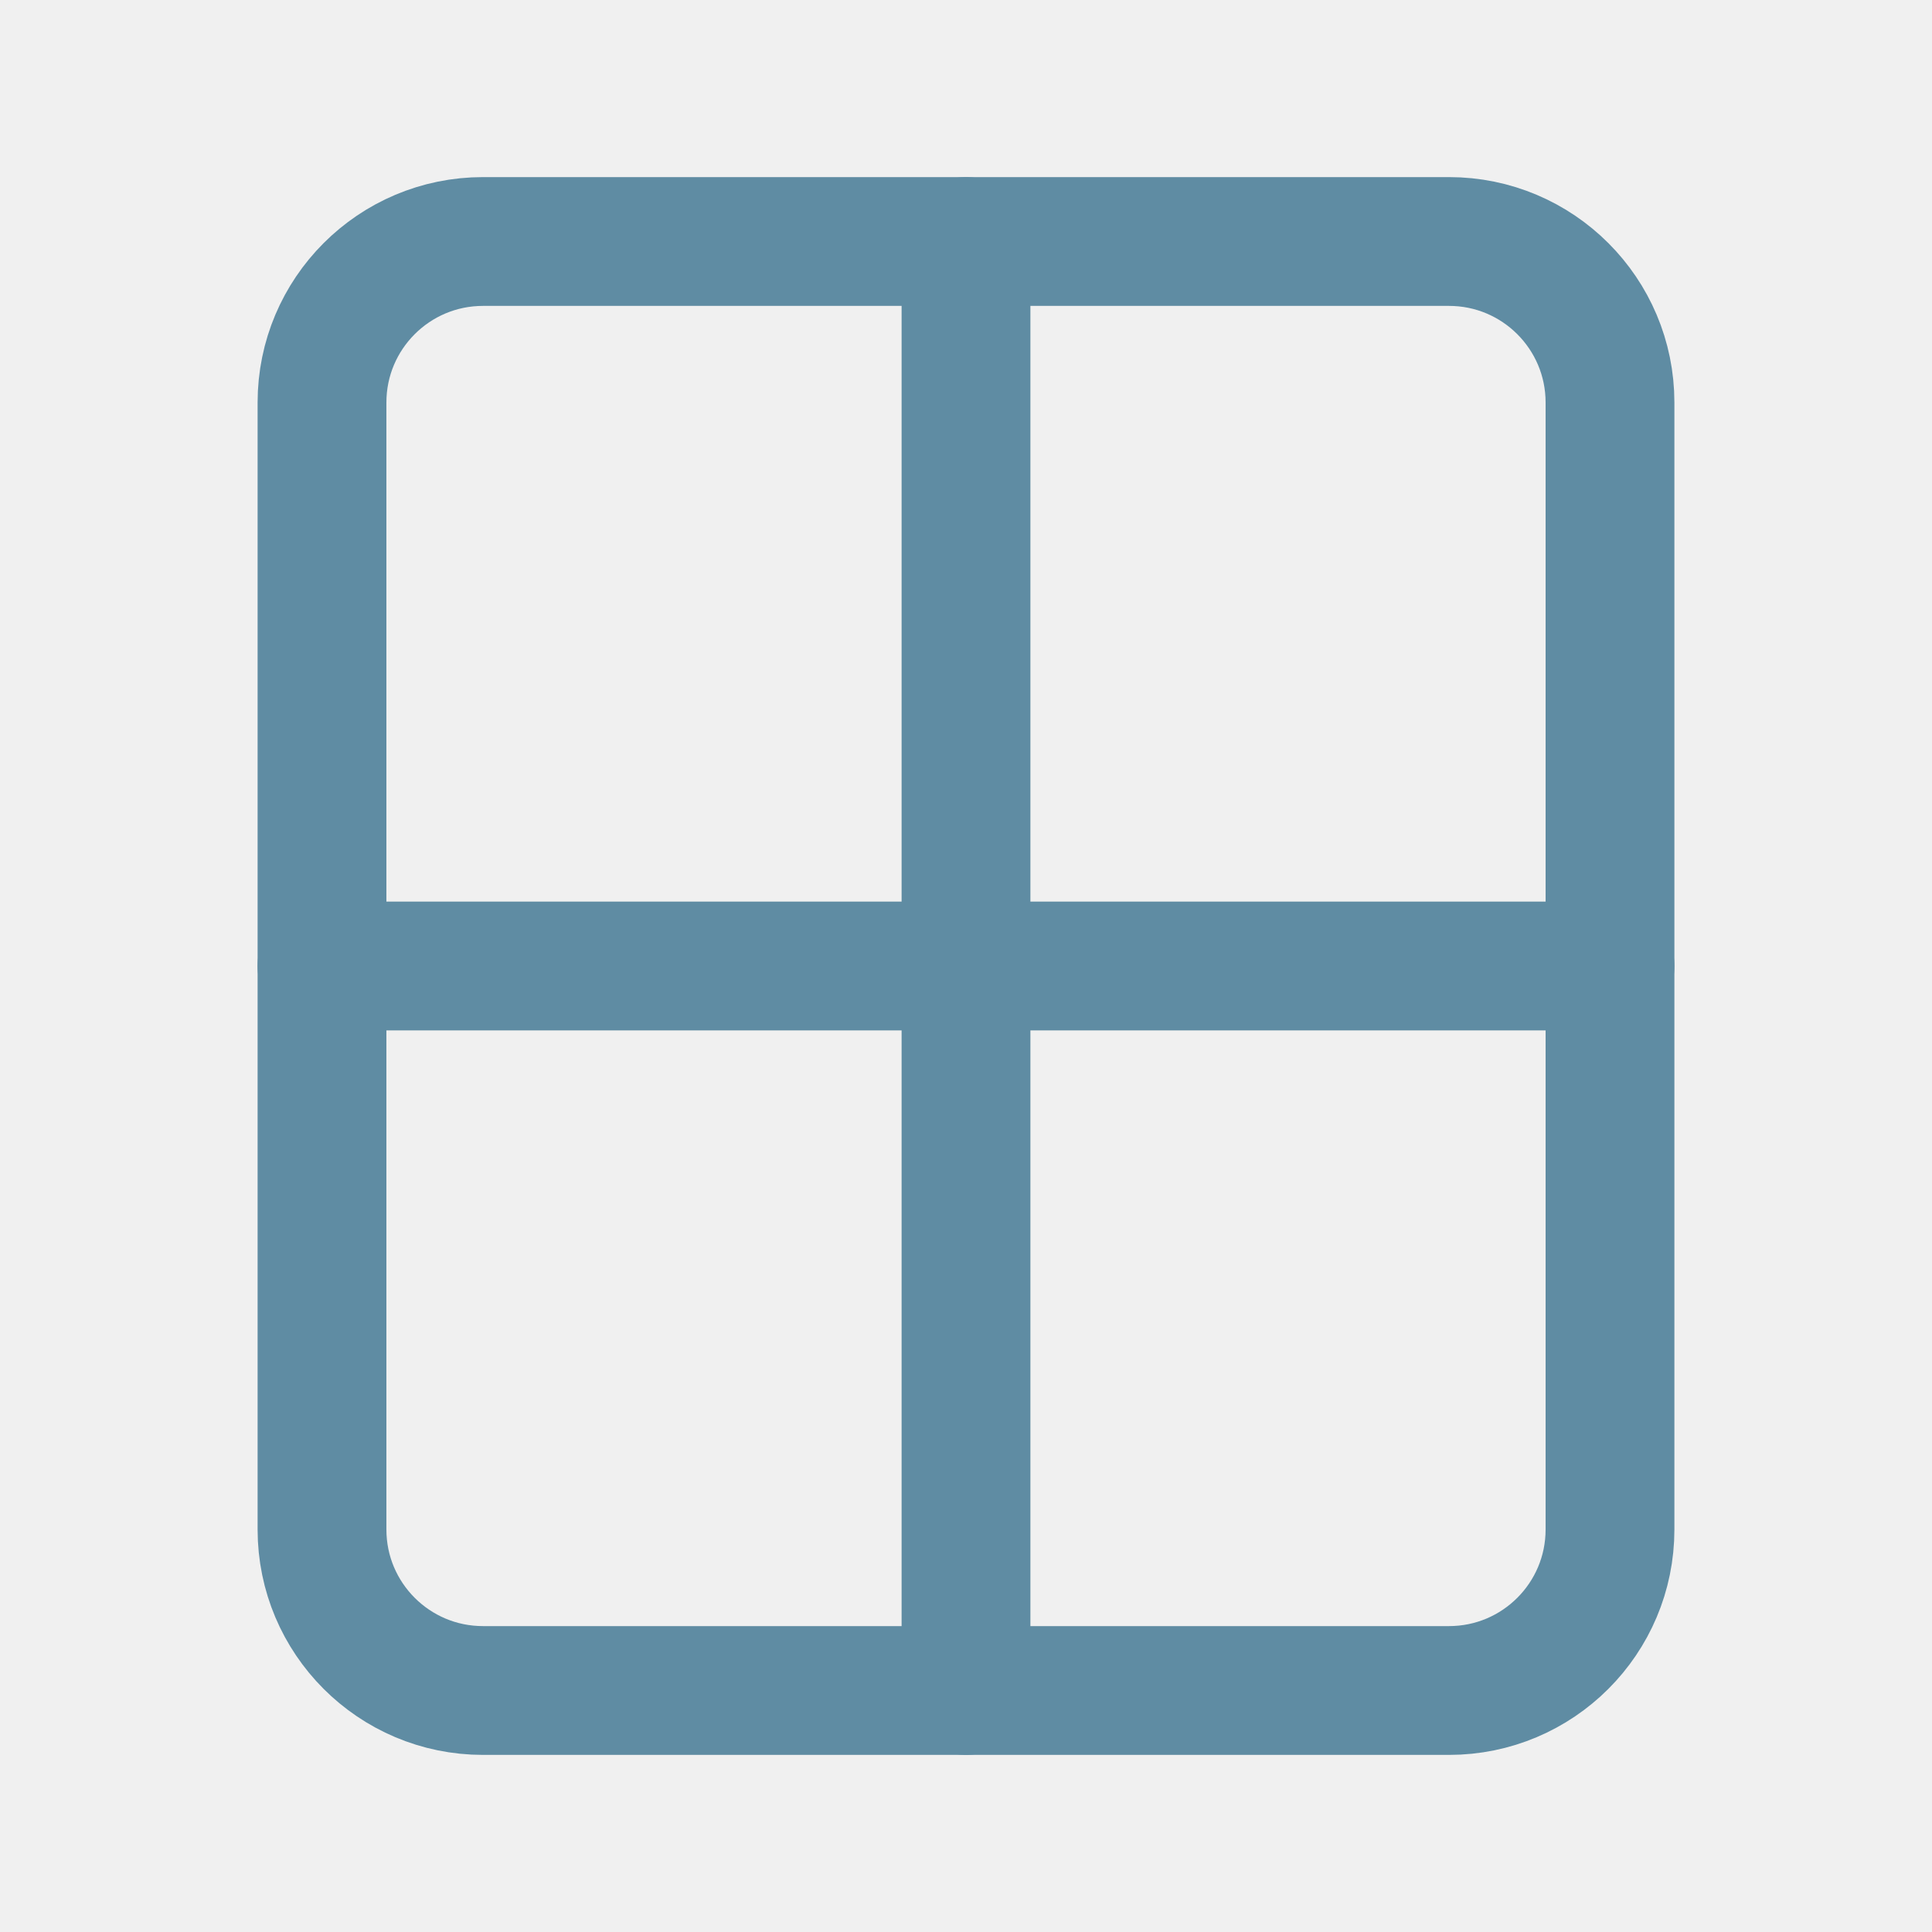
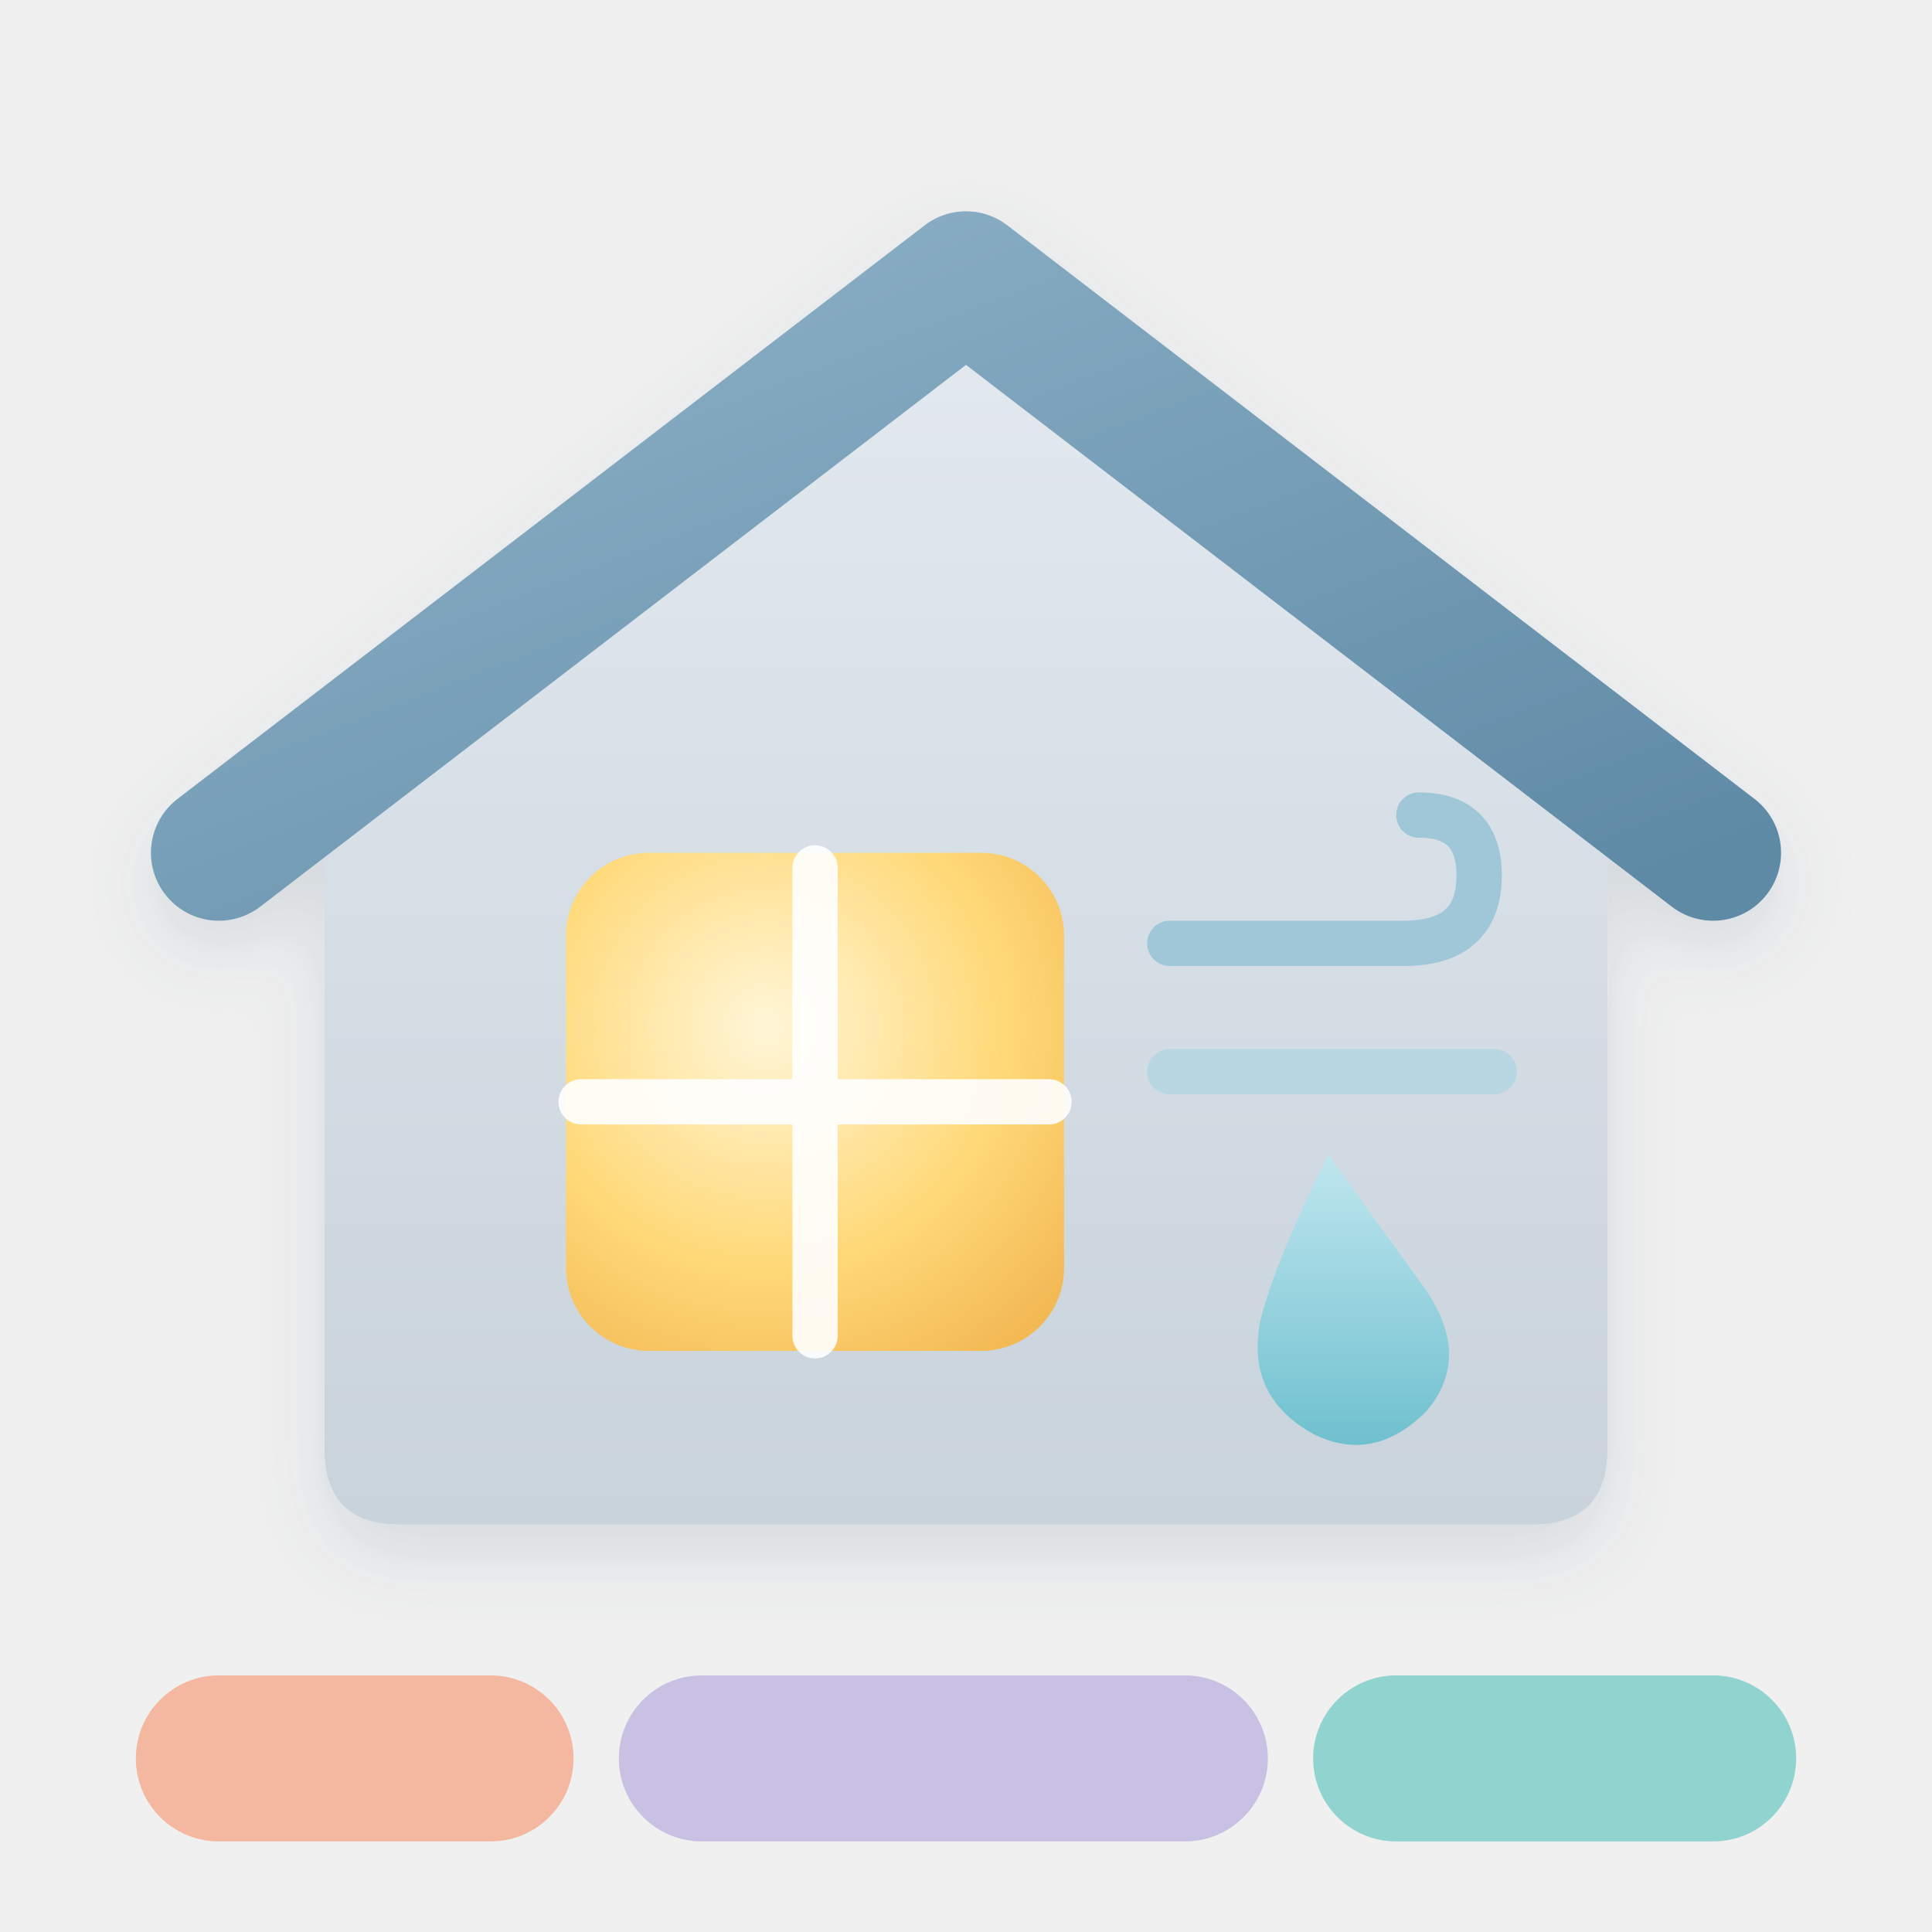
- <svg xmlns="http://www.w3.org/2000/svg" width="256" height="256" viewBox="0 0 24 24">
-   <g fill="none" stroke="#5f8ca3" stroke-width="1.6" stroke-linecap="round" stroke-linejoin="round">
-     <rect x="4" y="3" width="16" height="18" rx="2" />
-     <path d="M12 3v18M4 12h16" />
+ <svg xmlns="http://www.w3.org/2000/svg" viewBox="0 0 512 512" width="512" height="512">
+   <defs>
+     <linearGradient id="wall" x1="0" y1="0" x2="0" y2="1">
+       <stop offset="0" stop-color="#e3e9ef" />
+       <stop offset="1" stop-color="#c9d3dc" />
+     </linearGradient>
+     <linearGradient id="roof" x1="0" y1="0" x2="1" y2="1">
+       <stop offset="0" stop-color="#8fb3c9" />
+       <stop offset="1" stop-color="#5f8aa6" />
+     </linearGradient>
+     <radialGradient id="light" cx="0.4" cy="0.35" r="0.8">
+       <stop offset="0" stop-color="#fff6d8" />
+       <stop offset="0.6" stop-color="#ffd978" />
+       <stop offset="1" stop-color="#f3b955" />
+     </radialGradient>
+     <linearGradient id="drop" x1="0" y1="0" x2="0" y2="1">
+       <stop offset="0" stop-color="#bfe6ee" />
+       <stop offset="1" stop-color="#6fc0cf" />
+     </linearGradient>
+     <filter id="soft" x="-20%" y="-20%" width="140%" height="140%">
+       <feDropShadow dx="0" dy="8" stdDeviation="10" flood-color="#5f7a90" flood-opacity="0.18" />
+     </filter>
+   </defs>
+   <g filter="url(#soft)">
+     <path d="M86 214 L256 84 L426 214 L426 384 Q426 404 406 404 L106 404 Q86 404 86 384 Z" fill="url(#wall)" />
+     <path d="M58 226 L256 74 L454 226" fill="none" stroke="url(#roof)" stroke-width="36" stroke-linecap="round" stroke-linejoin="round" />
  </g>
+   <rect x="150" y="226" width="132" height="132" rx="22" fill="url(#light)" />
+   <path d="M216 230 V354 M154 292 H278" stroke="#ffffff" stroke-width="12" stroke-linecap="round" opacity="0.9" />
+   <path d="M310 250 H372 Q392 250 392 232 Q392 216 376 216" fill="none" stroke="#9fc7d8" stroke-width="12" stroke-linecap="round" />
+   <path d="M310 284 H396" fill="none" stroke="#b9d6e3" stroke-width="12" stroke-linecap="round" />
+   <path d="M352 306 Q352 306 378 342 Q390 360 378 374 Q364 388 348 380 Q330 370 334 350 Q338 334 352 306 Z" fill="url(#drop)" />
+   <rect x="36" y="444" width="116" height="44" rx="22" fill="#f4b8a0" />
+   <rect x="164" y="444" width="172" height="44" rx="22" fill="#c8c1e3" />
+   <rect x="348" y="444" width="128" height="44" rx="22" fill="#90d3cf" />
</svg>
